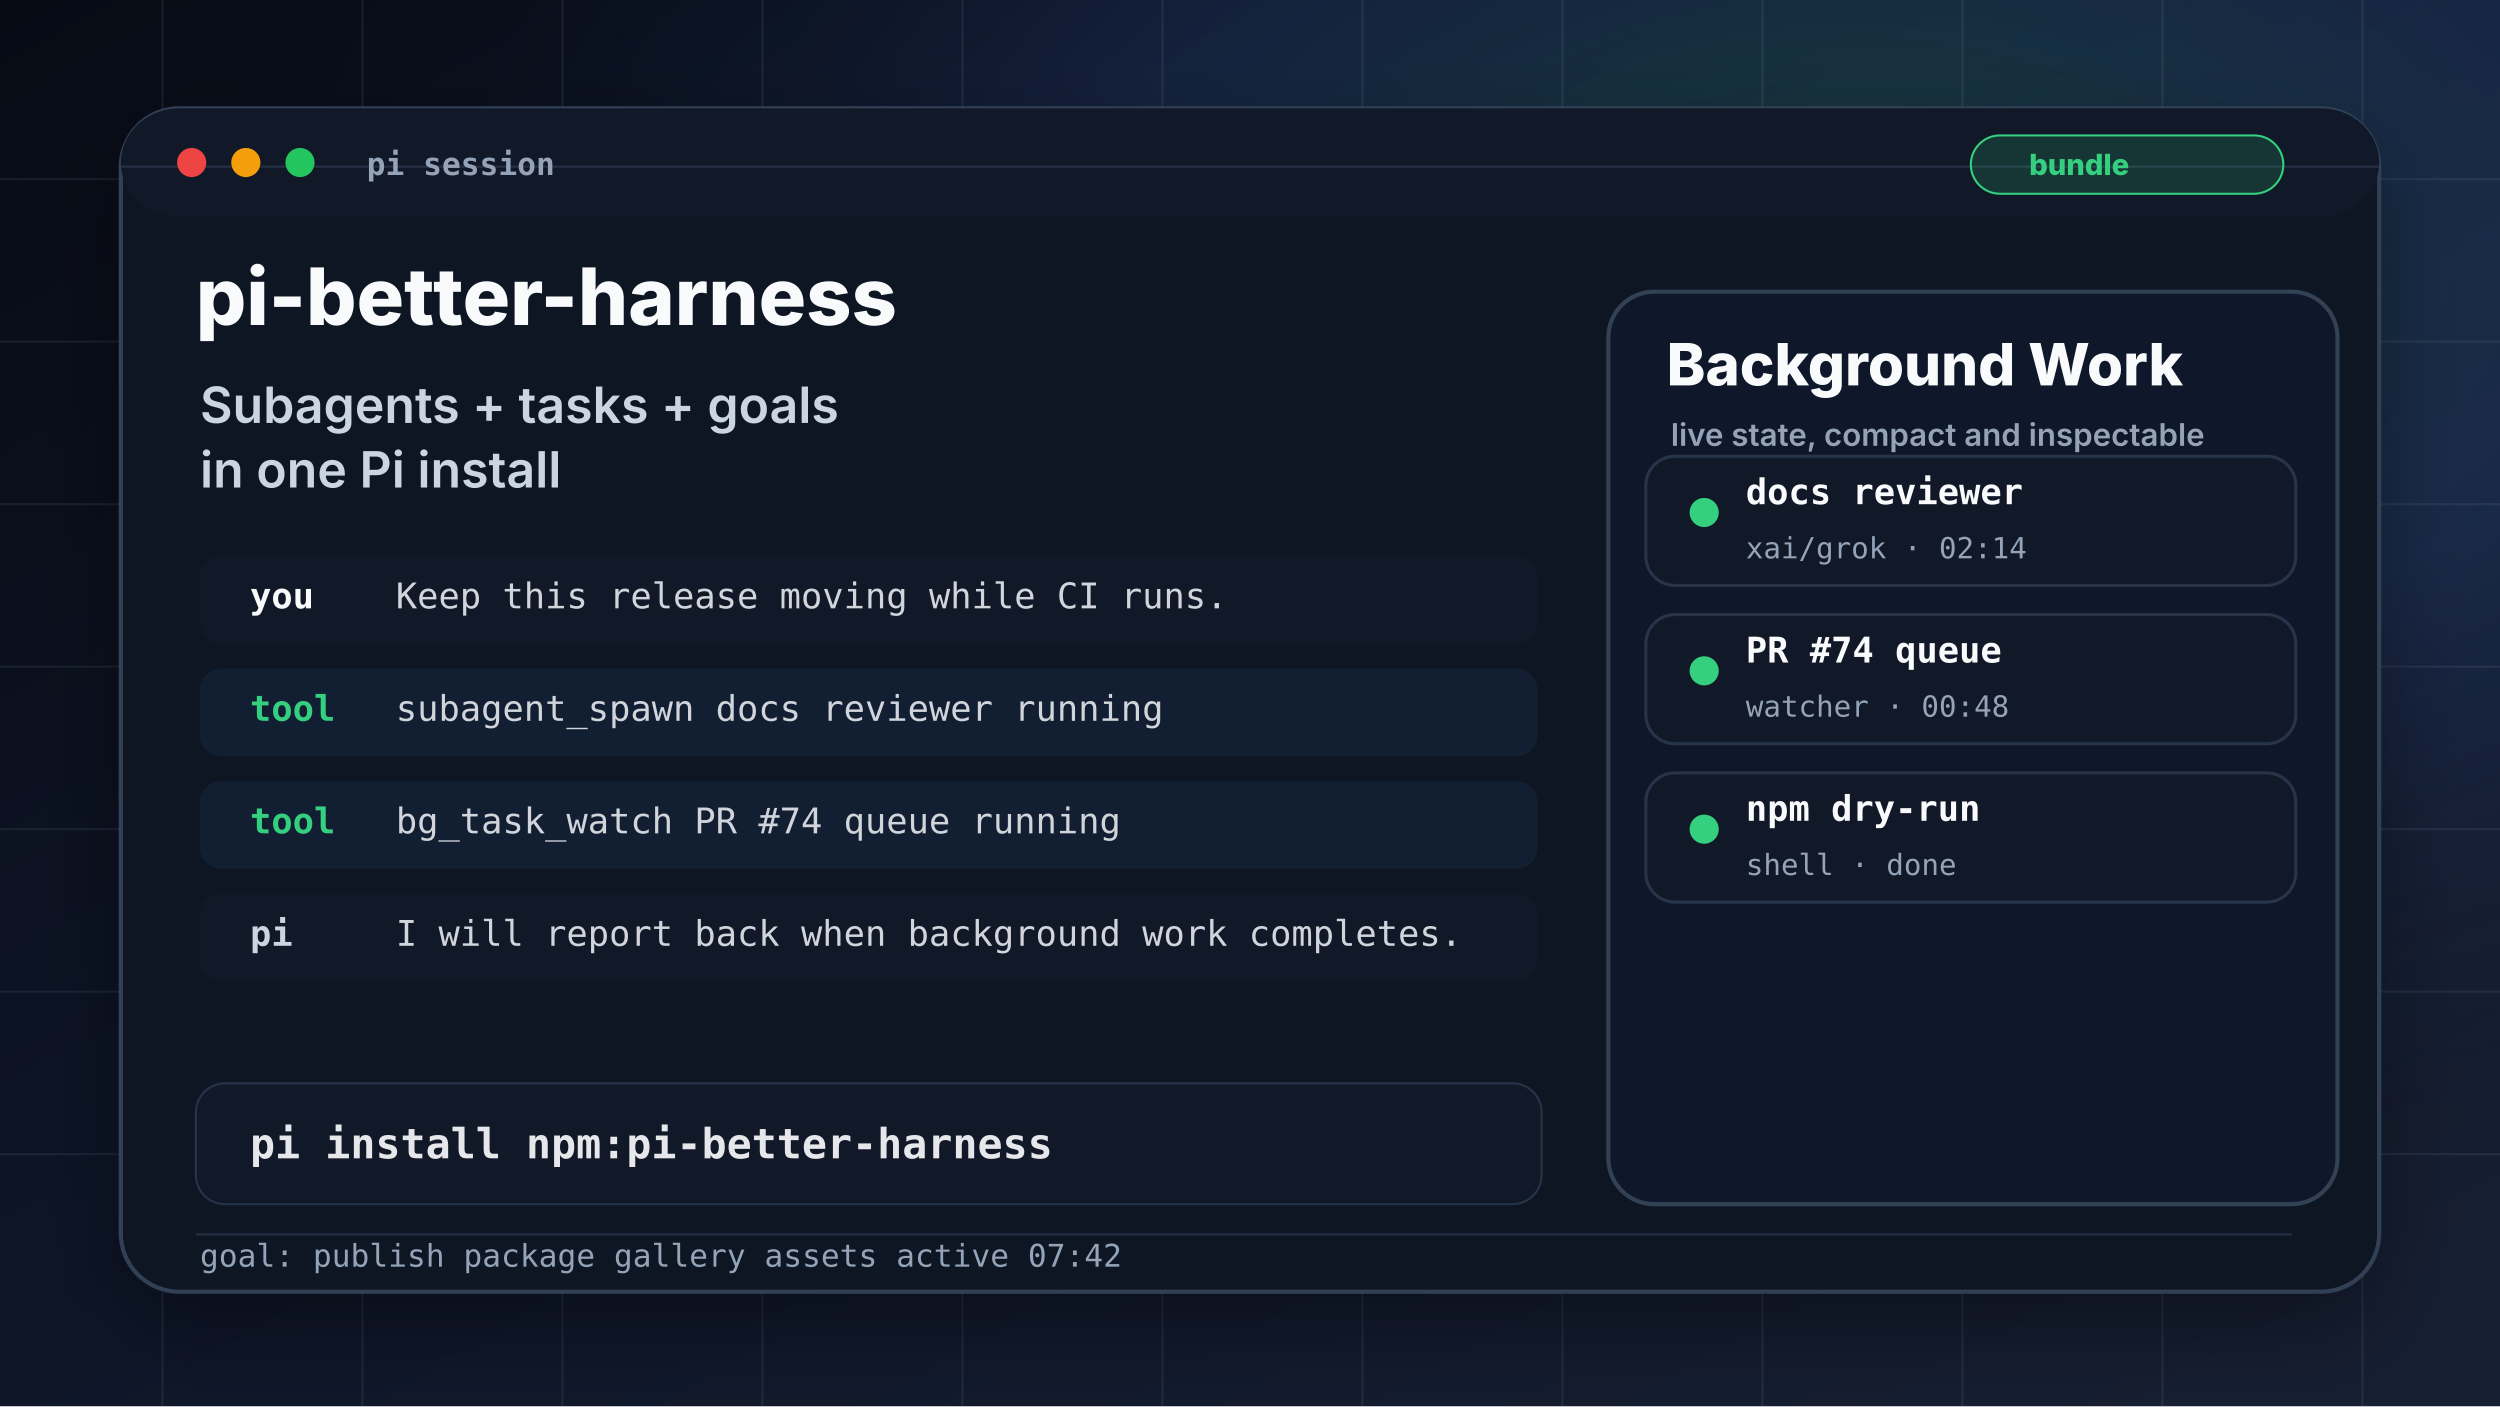
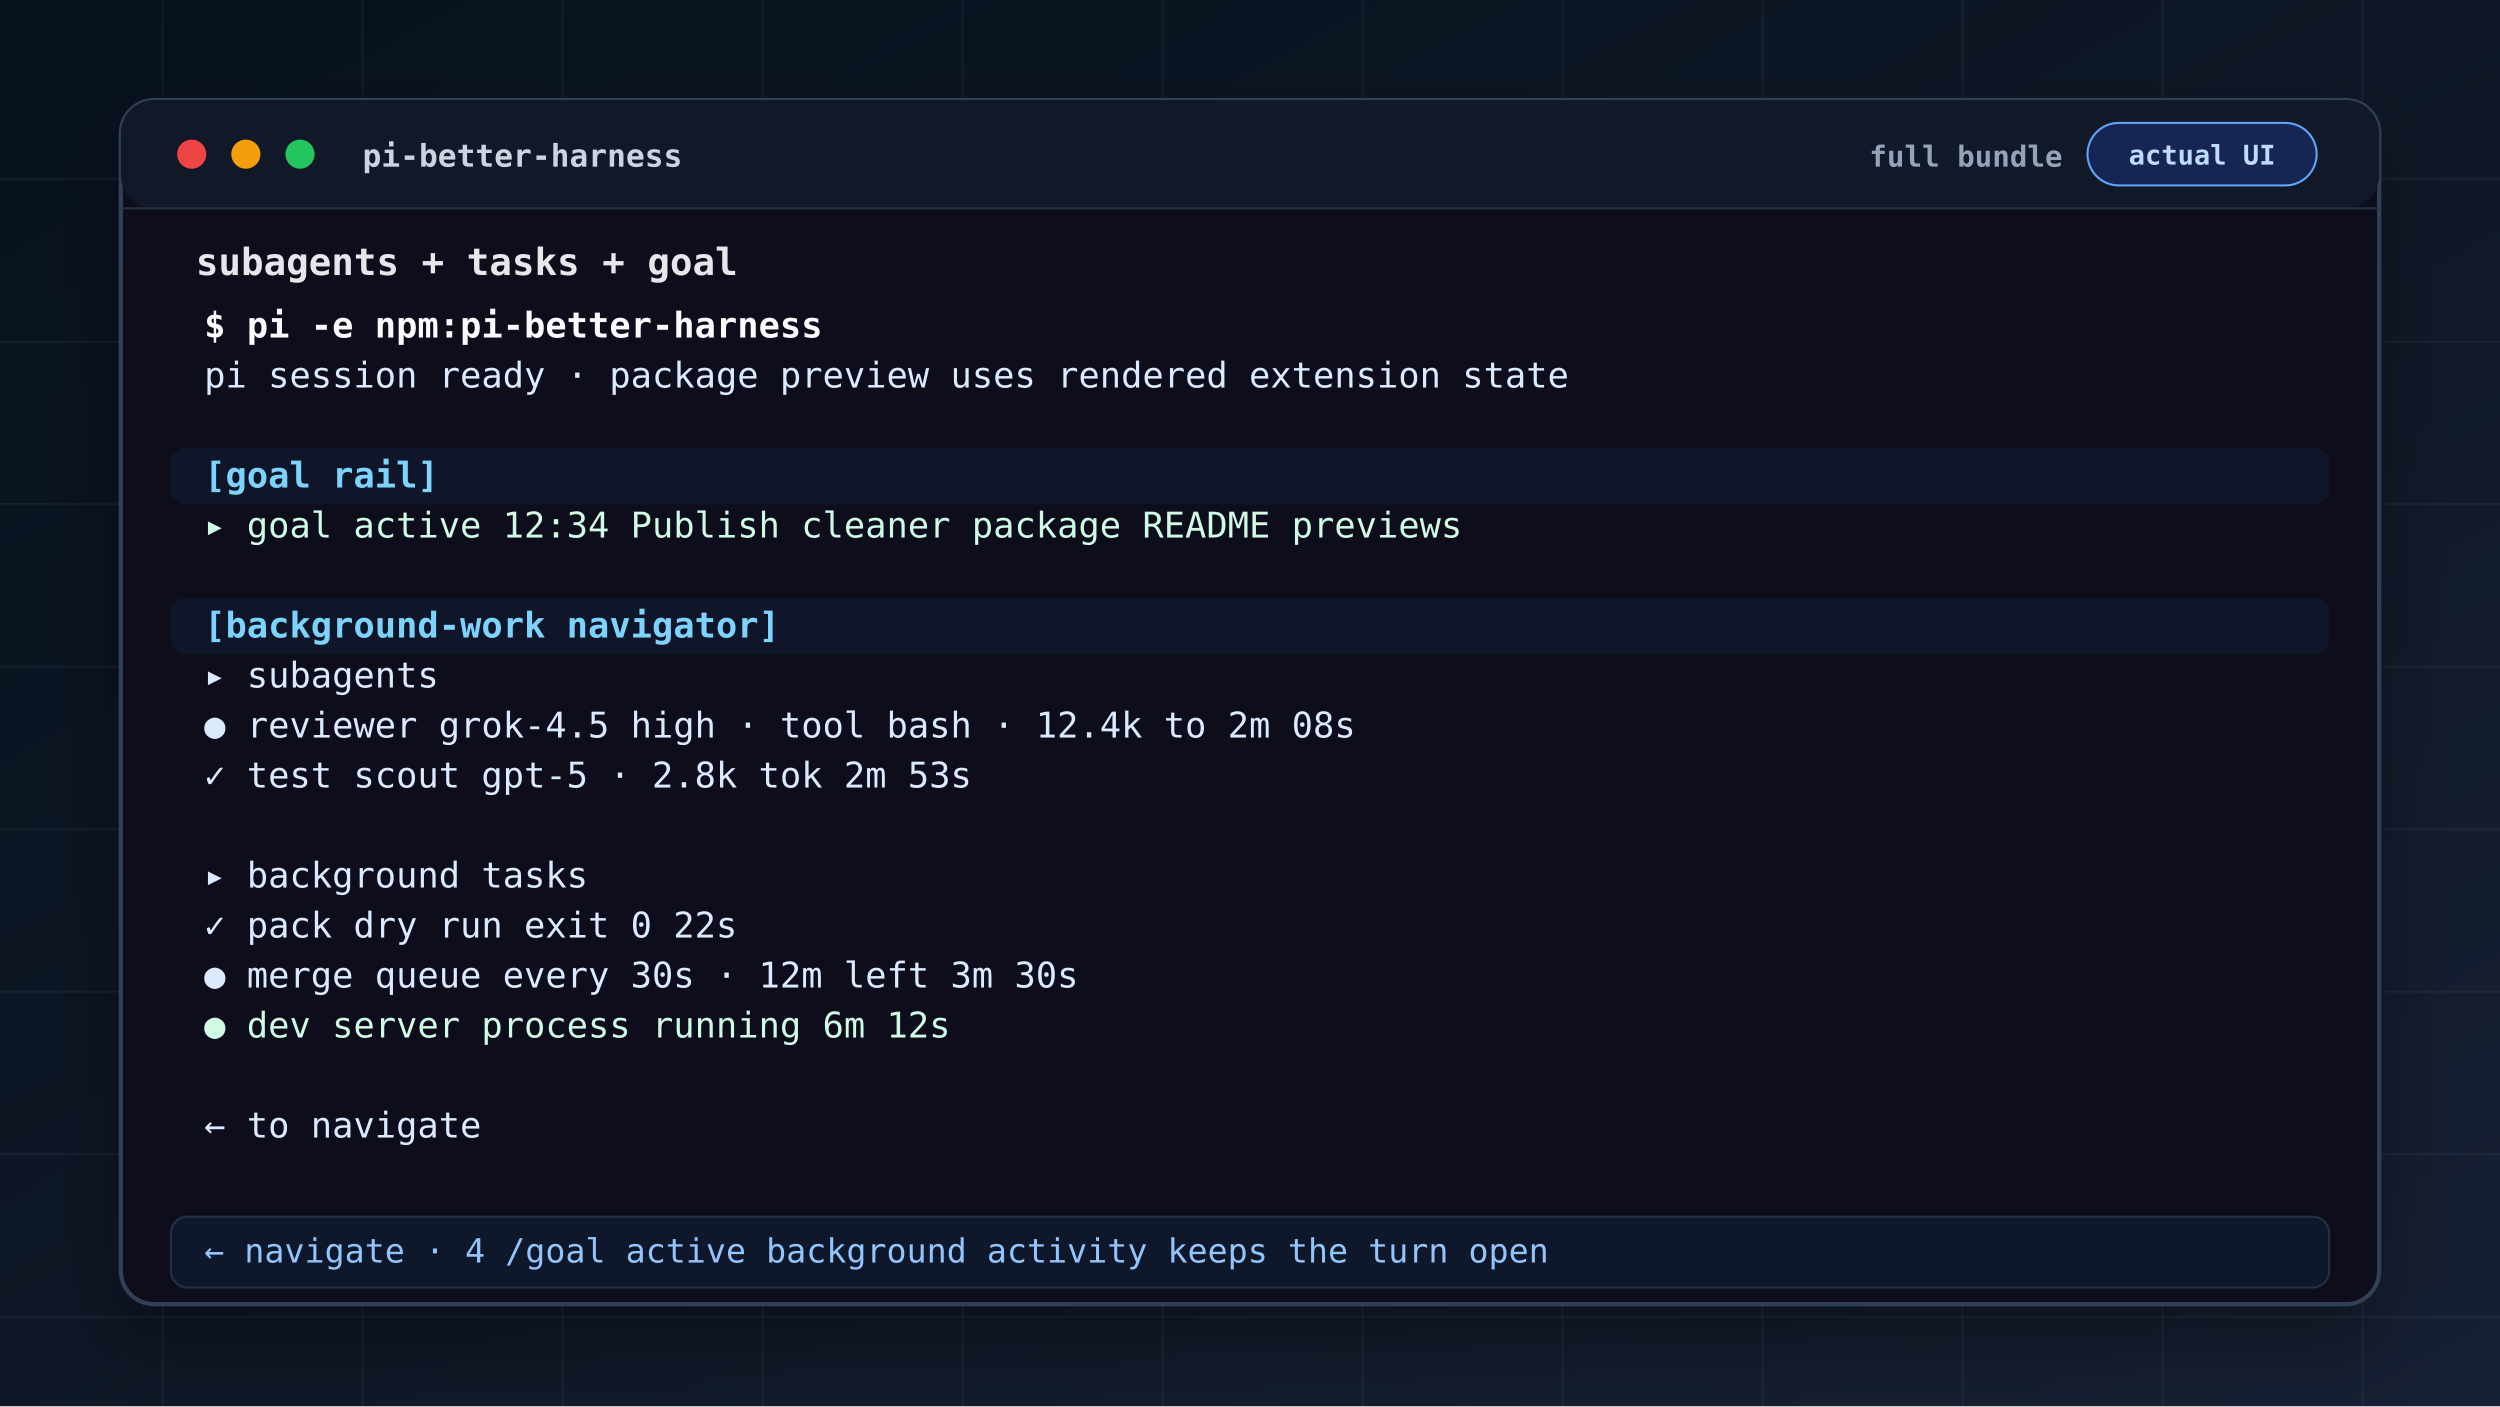
<svg xmlns="http://www.w3.org/2000/svg" width="1200" height="675" viewBox="0 0 1200 675">
  <defs>
    <linearGradient id="bg" x1="0" y1="0" x2="1" y2="1">
-       <stop offset="0" stop-color="#070b14" />
-       <stop offset="0.55" stop-color="#0f172a" />
+       <stop offset="0" stop-color="#07111d" />
+       <stop offset="0.55" stop-color="#101827" />
      <stop offset="1" stop-color="#172033" />
    </linearGradient>
-     <radialGradient id="wash" cx="74%" cy="18%" r="70%">
-       <stop offset="0" stop-color="#35d07f" stop-opacity="0.22" />
-       <stop offset="0.44" stop-color="#4f8cff" stop-opacity="0.13" />
-       <stop offset="1" stop-color="#000" stop-opacity="0" />
-     </radialGradient>
    <filter id="shadow" x="-20%" y="-20%" width="140%" height="140%">
-       <feDropShadow dx="0" dy="18" stdDeviation="20" flood-color="#000" flood-opacity="0.38" />
+       <feDropShadow dx="0" dy="18" stdDeviation="18" flood-color="#000" flood-opacity="0.34" />
    </filter>
+     <clipPath id="bodyClip">
+       <rect x="82" y="108" width="1036" height="468" rx="8" />
+     </clipPath>
  </defs>
  <rect width="1200" height="675" fill="url(#bg)" />
-   <rect width="1200" height="675" fill="url(#wash)" />
-   <g opacity="0.12">
+   <g opacity="0.08">
    <path d="M78 0 V675" stroke="#94a3b8" />
    <path d="M174 0 V675" stroke="#94a3b8" />
    <path d="M270 0 V675" stroke="#94a3b8" />
    <path d="M366 0 V675" stroke="#94a3b8" />
    <path d="M462 0 V675" stroke="#94a3b8" />
    <path d="M558 0 V675" stroke="#94a3b8" />
    <path d="M654 0 V675" stroke="#94a3b8" />
    <path d="M750 0 V675" stroke="#94a3b8" />
    <path d="M846 0 V675" stroke="#94a3b8" />
    <path d="M942 0 V675" stroke="#94a3b8" />
    <path d="M1038 0 V675" stroke="#94a3b8" />
    <path d="M1134 0 V675" stroke="#94a3b8" />
    <path d="M0 86 H1200" stroke="#94a3b8" />
    <path d="M0 164 H1200" stroke="#94a3b8" />
    <path d="M0 242 H1200" stroke="#94a3b8" />
    <path d="M0 320 H1200" stroke="#94a3b8" />
    <path d="M0 398 H1200" stroke="#94a3b8" />
    <path d="M0 476 H1200" stroke="#94a3b8" />
    <path d="M0 554 H1200" stroke="#94a3b8" />
+     <path d="M0 632 H1200" stroke="#94a3b8" />
  </g>
  <g filter="url(#shadow)">
-     <rect x="58" y="52" width="1084" height="568" rx="28" fill="#0b1220" stroke="#334155" stroke-width="2" />
+     <rect x="58" y="48" width="1084" height="578" rx="16" fill="#090f1a" stroke="#334155" stroke-width="2" />
  </g>
-   <rect x="58" y="52" width="1084" height="52" rx="28" fill="#111827" />
-   <path d="M58 80 h1084" stroke="#253044" />
-   <circle cx="92" cy="78" r="7" fill="#ef4444" />
-   <circle cx="118" cy="78" r="7" fill="#f59e0b" />
-   <circle cx="144" cy="78" r="7" fill="#22c55e" />
-   <text x="176" y="84" font-family="SFMono-Regular, ui-monospace, Menlo, Consolas, monospace" font-size="15" font-weight="600" fill="#94a3b8" letter-spacing="0">pi session</text>
-   <rect x="946" y="65" width="150" height="28" rx="14" fill="#35d07f" fill-opacity="0.16" stroke="#35d07f" />
-   <text x="974" y="84" font-family="Inter, ui-sans-serif, system-ui, -apple-system, BlinkMacSystemFont, Segoe UI, sans-serif" font-size="14" font-weight="800" fill="#35d07f" letter-spacing="0">bundle</text>
-   <text x="94" y="156" font-family="Inter, ui-sans-serif, system-ui, -apple-system, BlinkMacSystemFont, Segoe UI, sans-serif" font-size="38" font-weight="800" fill="#f8fafc" letter-spacing="0">pi-better-harness</text>
-   <text x="96" y="203" font-family="Inter, ui-sans-serif, system-ui, -apple-system, BlinkMacSystemFont, Segoe UI, sans-serif" font-size="24" font-weight="600" fill="#cbd5e1" letter-spacing="0">Subagents + tasks + goals</text>
-   <text x="96" y="234" font-family="Inter, ui-sans-serif, system-ui, -apple-system, BlinkMacSystemFont, Segoe UI, sans-serif" font-size="24" font-weight="600" fill="#cbd5e1" letter-spacing="0">in one Pi install</text>
-   <rect x="96" y="267" width="642" height="42" rx="10" fill="#111827" opacity="0.92" />
-   <text x="120" y="292" font-family="SFMono-Regular, ui-monospace, Menlo, Consolas, monospace" font-size="17" font-weight="700" fill="#f8fafc" letter-spacing="0">you  </text>
-   <text x="190" y="292" font-family="SFMono-Regular, ui-monospace, Menlo, Consolas, monospace" font-size="17" font-weight="500" fill="#d1d5db" letter-spacing="0">Keep this release moving while CI runs.</text>
-   <rect x="96" y="321" width="642" height="42" rx="10" fill="#122033" opacity="0.92" />
-   <text x="120" y="346" font-family="SFMono-Regular, ui-monospace, Menlo, Consolas, monospace" font-size="17" font-weight="700" fill="#35d07f" letter-spacing="0">tool </text>
-   <text x="190" y="346" font-family="SFMono-Regular, ui-monospace, Menlo, Consolas, monospace" font-size="17" font-weight="500" fill="#d1d5db" letter-spacing="0">subagent_spawn   docs reviewer   running</text>
-   <rect x="96" y="375" width="642" height="42" rx="10" fill="#122033" opacity="0.92" />
-   <text x="120" y="400" font-family="SFMono-Regular, ui-monospace, Menlo, Consolas, monospace" font-size="17" font-weight="700" fill="#35d07f" letter-spacing="0">tool </text>
-   <text x="190" y="400" font-family="SFMono-Regular, ui-monospace, Menlo, Consolas, monospace" font-size="17" font-weight="500" fill="#d1d5db" letter-spacing="0">bg_task_watch    PR #74 queue   running</text>
-   <rect x="96" y="429" width="642" height="42" rx="10" fill="#111827" opacity="0.92" />
-   <text x="120" y="454" font-family="SFMono-Regular, ui-monospace, Menlo, Consolas, monospace" font-size="17" font-weight="700" fill="#cbd5e1" letter-spacing="0">pi   </text>
-   <text x="190" y="454" font-family="SFMono-Regular, ui-monospace, Menlo, Consolas, monospace" font-size="17" font-weight="500" fill="#d1d5db" letter-spacing="0">I will report back when background work completes.</text>
-   <rect x="94" y="520" width="646" height="58" rx="14" fill="#111827" stroke="#263449" />
-   <text x="120" y="556" font-family="SFMono-Regular, ui-monospace, Menlo, Consolas, monospace" font-size="20" font-weight="700" fill="#e5e7eb" letter-spacing="0">pi install npm:pi-better-harness</text>
-   <rect x="772" y="140" width="350" height="438" rx="22" fill="#0f172a" stroke="#334155" stroke-width="2" />
-   <text x="800" y="185" font-family="Inter, ui-sans-serif, system-ui, -apple-system, BlinkMacSystemFont, Segoe UI, sans-serif" font-size="28" font-weight="800" fill="#f8fafc" letter-spacing="0">Background Work</text>
-   <text x="802" y="214" font-family="Inter, ui-sans-serif, system-ui, -apple-system, BlinkMacSystemFont, Segoe UI, sans-serif" font-size="15" font-weight="600" fill="#94a3b8" letter-spacing="0">live state, compact and inspectable</text>
-   <rect x="790" y="219" width="312" height="62" rx="14" fill="#111827" stroke="#273449" stroke-width="1.5" />
-   <circle cx="818" cy="246" r="7" fill="#35d07f" />
-   <text x="838" y="242" font-family="SFMono-Regular, ui-monospace, Menlo, Consolas, monospace" font-size="17" font-weight="700" fill="#f8fafc" letter-spacing="0">docs reviewer</text>
-   <text x="838" y="268" font-family="SFMono-Regular, ui-monospace, Menlo, Consolas, monospace" font-size="14" font-weight="500" fill="#94a3b8" letter-spacing="0">xai/grok · 02:14</text>
-   <rect x="790" y="295" width="312" height="62" rx="14" fill="#111827" stroke="#273449" stroke-width="1.5" />
-   <circle cx="818" cy="322" r="7" fill="#35d07f" />
-   <text x="838" y="318" font-family="SFMono-Regular, ui-monospace, Menlo, Consolas, monospace" font-size="17" font-weight="700" fill="#f8fafc" letter-spacing="0">PR #74 queue</text>
-   <text x="838" y="344" font-family="SFMono-Regular, ui-monospace, Menlo, Consolas, monospace" font-size="14" font-weight="500" fill="#94a3b8" letter-spacing="0">watcher · 00:48</text>
-   <rect x="790" y="371" width="312" height="62" rx="14" fill="#111827" stroke="#273449" stroke-width="1.5" />
-   <circle cx="818" cy="398" r="7" fill="#35d07f" />
-   <text x="838" y="394" font-family="SFMono-Regular, ui-monospace, Menlo, Consolas, monospace" font-size="17" font-weight="700" fill="#f8fafc" letter-spacing="0">npm dry-run</text>
-   <text x="838" y="420" font-family="SFMono-Regular, ui-monospace, Menlo, Consolas, monospace" font-size="14" font-weight="500" fill="#94a3b8" letter-spacing="0">shell · done</text>
-   <rect x="94" y="592" width="1006" height="1" fill="#243044" />
-   <text x="96" y="608" font-family="SFMono-Regular, ui-monospace, Menlo, Consolas, monospace" font-size="15" font-weight="500" fill="#94a3b8" letter-spacing="0">goal: publish package gallery assets   active 07:42</text>
+   <rect x="58" y="48" width="1084" height="52" rx="16" fill="#111827" />
+   <path d="M58 100 H1142" stroke="#263244" />
+   <circle cx="92" cy="74" r="7" fill="#ef4444" />
+   <circle cx="118" cy="74" r="7" fill="#f59e0b" />
+   <circle cx="144" cy="74" r="7" fill="#22c55e" />
+   <text x="174" y="80" font-family="SFMono-Regular, ui-monospace, Menlo, Consolas, monospace" font-size="15" font-weight="700" fill="#cbd5e1">pi-better-harness</text>
+   <text x="990" y="80" text-anchor="end" font-family="SFMono-Regular, ui-monospace, Menlo, Consolas, monospace" font-size="14" font-weight="600" fill="#94a3b8">full bundle</text>
+   <rect x="1002" y="59" width="110" height="30" rx="15" fill="#172554" stroke="#60a5fa" />
+   <text x="1057" y="79" text-anchor="middle" font-family="SFMono-Regular, ui-monospace, Menlo, Consolas, monospace" font-size="13" font-weight="700" fill="#bfdbfe">actual UI</text>
+   <text x="94" y="132" font-family="SFMono-Regular, ui-monospace, Menlo, Consolas, monospace" font-size="18" font-weight="700" fill="#e5e7eb">subagents + tasks + goal</text>
+   <g clip-path="url(#bodyClip)">
+     <text x="98" y="162" font-family="SFMono-Regular, ui-monospace, Menlo, Consolas, monospace" font-size="17" font-weight="800" fill="#f8fafc">$ pi -e npm:pi-better-harness</text>
+     <text x="98" y="186" font-family="SFMono-Regular, ui-monospace, Menlo, Consolas, monospace" font-size="17" font-weight="500" fill="#dbeafe">pi session ready · package preview uses rendered extension state</text>
+     <text x="98" y="210" font-family="SFMono-Regular, ui-monospace, Menlo, Consolas, monospace" font-size="17" font-weight="500" fill="#94a3b8" />
+     <rect x="82" y="215" width="1036" height="27" rx="7" fill="#0f172a" opacity="0.9" />
+     <text x="98" y="234" font-family="SFMono-Regular, ui-monospace, Menlo, Consolas, monospace" font-size="17" font-weight="800" fill="#7dd3fc">[goal rail]</text>
+     <text x="98" y="258" font-family="SFMono-Regular, ui-monospace, Menlo, Consolas, monospace" font-size="17" font-weight="500" fill="#d1fae5">▸ goal active 12:34 Publish cleaner package README previews</text>
+     <text x="98" y="282" font-family="SFMono-Regular, ui-monospace, Menlo, Consolas, monospace" font-size="17" font-weight="500" fill="#94a3b8" />
+     <rect x="82" y="287" width="1036" height="27" rx="7" fill="#0f172a" opacity="0.9" />
+     <text x="98" y="306" font-family="SFMono-Regular, ui-monospace, Menlo, Consolas, monospace" font-size="17" font-weight="800" fill="#7dd3fc">[background-work navigator]</text>
+     <text x="98" y="330" font-family="SFMono-Regular, ui-monospace, Menlo, Consolas, monospace" font-size="17" font-weight="500" fill="#dbeafe">▸ subagents</text>
+     <text x="98" y="354" font-family="SFMono-Regular, ui-monospace, Menlo, Consolas, monospace" font-size="17" font-weight="500" fill="#dbeafe">  ●  reviewer                    grok-4.5 high · tool bash · 12.4k to 2m 08s</text>
+     <text x="98" y="378" font-family="SFMono-Regular, ui-monospace, Menlo, Consolas, monospace" font-size="17" font-weight="500" fill="#dbeafe">  ✓  test scout                                      gpt-5 · 2.8k tok 2m 53s</text>
+     <text x="98" y="402" font-family="SFMono-Regular, ui-monospace, Menlo, Consolas, monospace" font-size="17" font-weight="500" fill="#94a3b8" />
+     <text x="98" y="426" font-family="SFMono-Regular, ui-monospace, Menlo, Consolas, monospace" font-size="17" font-weight="500" fill="#dbeafe">▸ background tasks</text>
+     <text x="98" y="450" font-family="SFMono-Regular, ui-monospace, Menlo, Consolas, monospace" font-size="17" font-weight="500" fill="#dbeafe">  ✓  pack dry run                                                exit 0  22s</text>
+     <text x="98" y="474" font-family="SFMono-Regular, ui-monospace, Menlo, Consolas, monospace" font-size="17" font-weight="500" fill="#dbeafe">  ●  merge queue                                 every 30s · 12m left 3m 30s</text>
+     <text x="98" y="498" font-family="SFMono-Regular, ui-monospace, Menlo, Consolas, monospace" font-size="17" font-weight="500" fill="#d1fae5">  ●  dev server                                       process running 6m 12s</text>
+     <text x="98" y="522" font-family="SFMono-Regular, ui-monospace, Menlo, Consolas, monospace" font-size="17" font-weight="500" fill="#94a3b8" />
+     <text x="98" y="546" font-family="SFMono-Regular, ui-monospace, Menlo, Consolas, monospace" font-size="17" font-weight="500" fill="#dbeafe">← to navigate</text>
+     <text x="98" y="570" font-family="SFMono-Regular, ui-monospace, Menlo, Consolas, monospace" font-size="17" font-weight="500" fill="#94a3b8" />
+   </g>
+   <rect x="82" y="584" width="1036" height="34" rx="8" fill="#0f172a" stroke="#243044" />
+   <text x="98" y="606" font-family="SFMono-Regular, ui-monospace, Menlo, Consolas, monospace" font-size="16" fill="#93c5fd">← navigate · 4     /goal active     background activity keeps the turn open</text>
</svg>
